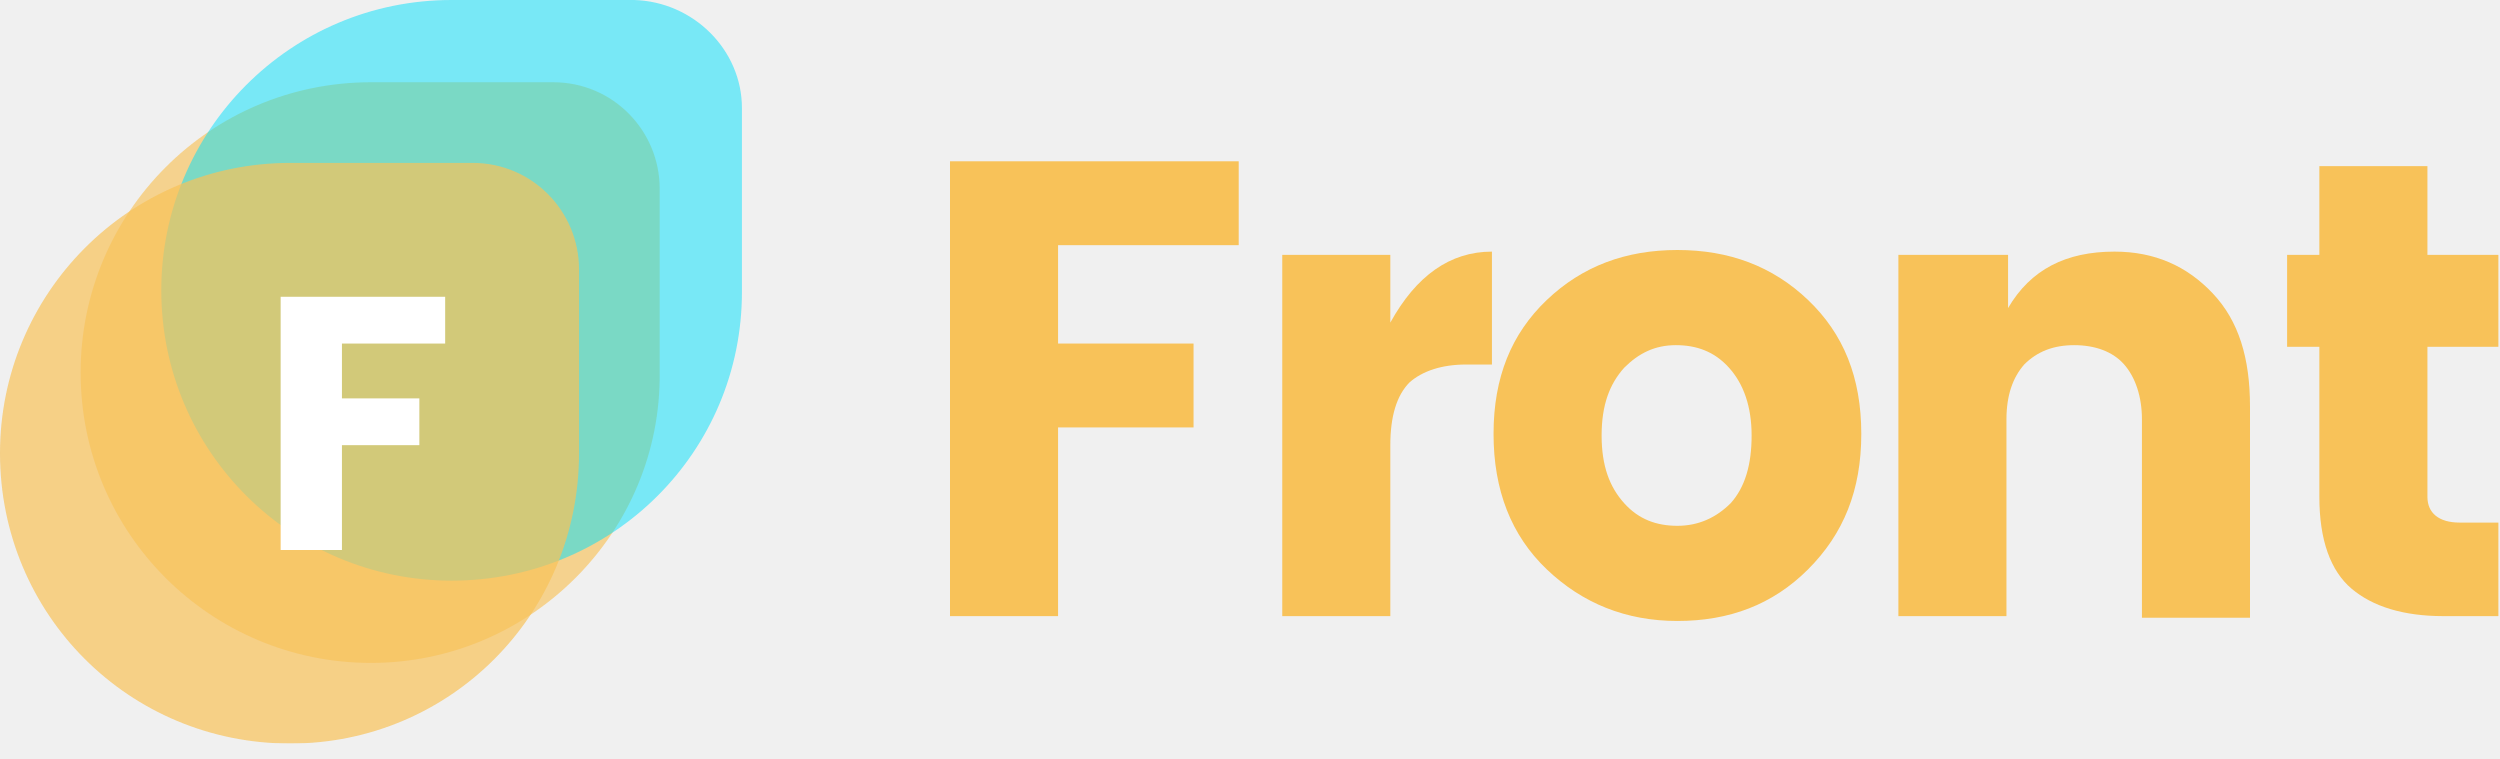
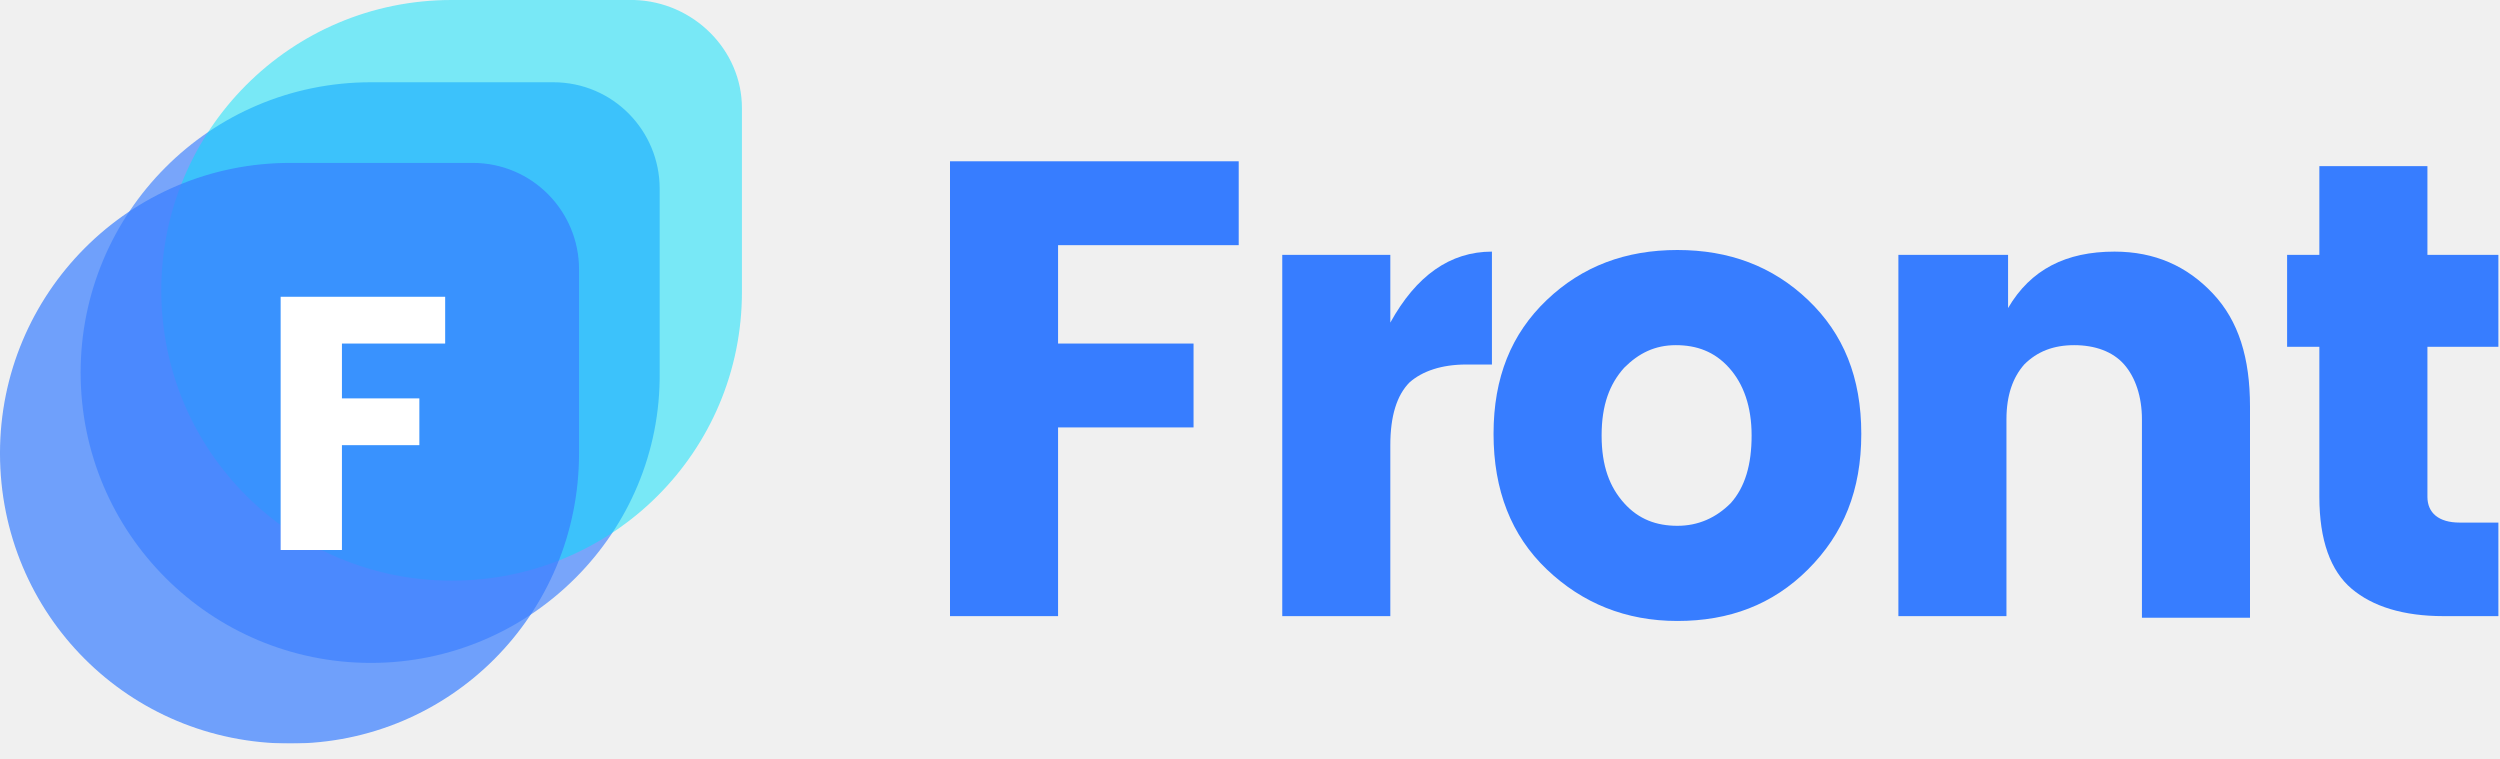
<svg xmlns="http://www.w3.org/2000/svg" width="155" height="47" viewBox="0 0 155 47" fill="none">
  <g clip-path="url(#clip0)">
-     <path d="M58.9 38.2V10H76.8V15.2H65.6V21.3H74V26.5H65.6V38.2H58.9V38.2Z" fill="#f8c259" />
-     <path d="M86.2 15.8V20C87.8 17.1 89.9 15.6 92.5 15.6V22.6H90.9C89.4 22.6 88.2 23 87.4 23.7C86.6 24.5 86.2 25.8 86.2 27.6V38.2H79.5V15.8H86.2Z" fill="#f8c259" />
-     <path d="M95.9 35.3C93.7 33.2 92.6 30.4 92.6 26.9C92.6 23.4 93.7 20.7 95.9 18.6C98.1 16.5 100.8 15.5 104 15.5C107.2 15.5 109.9 16.5 112.1 18.6C114.3 20.7 115.4 23.4 115.4 26.9C115.4 30.4 114.3 33.1 112.1 35.3C109.9 37.5 107.2 38.5 104 38.5C100.8 38.5 98.1 37.4 95.9 35.3ZM107.3 31.2C108.2 30.2 108.6 28.8 108.6 27C108.6 25.2 108.1 23.8 107.2 22.8C106.3 21.8 105.2 21.4 103.9 21.4C102.6 21.4 101.6 21.9 100.7 22.8C99.8 23.8 99.3 25.1 99.3 27C99.3 28.9 99.8 30.2 100.7 31.2C101.6 32.2 102.7 32.6 104 32.6C105.3 32.6 106.4 32.1 107.3 31.2Z" fill="#f8c259" />
-     <path d="M124.5 15.8V19.1C125.9 16.7 128.1 15.6 131.1 15.6C133.6 15.6 135.6 16.5 137.2 18.2C138.8 19.9 139.5 22.2 139.5 25.2V38.3H132.8V26C132.8 24.6 132.4 23.4 131.7 22.6C131 21.8 129.9 21.4 128.6 21.4C127.3 21.4 126.3 21.8 125.5 22.6C124.8 23.4 124.4 24.5 124.4 26V38.2H117.7V15.8H124.5Z" fill="#f8c259" />
-     <path d="M152.5 32.4H154.9V38.2H151.5C149 38.2 147.1 37.6 145.8 36.5C144.5 35.4 143.8 33.5 143.8 30.8V21.5H141.8V15.8H143.8V10.3H150.5V15.8H154.9V21.5H150.5V30.8C150.5 31.8 151.2 32.4 152.5 32.4Z" fill="#f8c259" />
-     <path opacity="0.65" d="M23 41.1C13.1 41.1 5 33.1 5 23.1C5 13.2 13 5.1 23 5.1H34.3C38 5.1 40.9 8.1 40.9 11.7V23.1C41 33 32.9 41.1 23 41.1Z" fill="#f8c259" />
+     <path d="M58.9 38.2V10H76.8V15.2H65.6V21.3H74V26.5H65.6V38.2H58.9V38.2Z" fill="#377dff" />
+     <path d="M86.2 15.8V20C87.8 17.1 89.9 15.6 92.5 15.6V22.6H90.9C89.4 22.6 88.2 23 87.4 23.7C86.6 24.5 86.2 25.8 86.2 27.6V38.2H79.5V15.8H86.2Z" fill="#377dff" />
+     <path d="M95.9 35.3C93.7 33.2 92.6 30.4 92.6 26.9C92.6 23.4 93.7 20.7 95.9 18.6C98.1 16.5 100.8 15.5 104 15.5C107.2 15.5 109.9 16.5 112.1 18.6C114.3 20.7 115.4 23.4 115.4 26.9C115.4 30.4 114.3 33.1 112.1 35.3C109.9 37.5 107.2 38.5 104 38.5C100.8 38.5 98.1 37.4 95.9 35.3ZM107.3 31.2C108.2 30.2 108.6 28.8 108.6 27C108.6 25.2 108.1 23.8 107.2 22.8C106.3 21.8 105.2 21.4 103.9 21.4C102.6 21.4 101.6 21.9 100.7 22.8C99.8 23.8 99.3 25.1 99.3 27C99.3 28.9 99.8 30.2 100.7 31.2C101.6 32.2 102.7 32.6 104 32.6C105.3 32.6 106.4 32.1 107.3 31.2Z" fill="#377dff" />
+     <path d="M124.5 15.8V19.1C125.9 16.7 128.1 15.6 131.1 15.6C133.6 15.6 135.6 16.5 137.2 18.2C138.8 19.9 139.5 22.2 139.5 25.2V38.3H132.8V26C132.8 24.6 132.4 23.4 131.7 22.6C131 21.8 129.9 21.4 128.6 21.4C127.3 21.4 126.3 21.8 125.5 22.6C124.8 23.4 124.4 24.5 124.4 26V38.2H117.7V15.8H124.5Z" fill="#377dff" />
+     <path d="M152.5 32.4H154.9V38.2H151.5C149 38.2 147.1 37.6 145.8 36.5C144.5 35.4 143.8 33.5 143.8 30.8V21.5H141.8V15.8H143.8V10.3H150.5V15.8H154.9V21.5H150.5V30.8C150.5 31.8 151.2 32.4 152.5 32.4Z" fill="#377dff" />
+     <path opacity="0.65" d="M23 41.1C13.1 41.1 5 33.1 5 23.1C5 13.2 13 5.1 23 5.1H34.3C38 5.1 40.9 8.1 40.9 11.7V23.1C41 33 32.9 41.1 23 41.1Z" fill="#377dff" />
    <path opacity="0.5" d="M28 36C18.1 36 10 28 10 18C10 8.1 18 0 28 0H39.3C43 0.1 46 3.1 46 6.7V18.1C46 28 38 36 28 36Z" fill="#00DFFC" />
-     <path opacity="0.7" d="M18 46.1C8 46.1 0 38.1 0 28.1C0 18.2 8 10.1 18 10.1H29.3C33 10.1 35.9 13.1 35.9 16.7V28.1C35.9 38.1 27.9 46.1 18 46.1Z" fill="#f8c259" />
+     <path opacity="0.7" d="M18 46.1C8 46.1 0 38.1 0 28.1C0 18.2 8 10.1 18 10.1H29.3C33 10.1 35.9 13.1 35.9 16.7V28.1C35.9 38.1 27.9 46.1 18 46.1Z" fill="#377dff" />
    <path d="M17.4 34.1V18.4H27.6V21.3H21.2V24.7H26V27.6H21.2V34.1H17.4V34.1Z" fill="white" />
  </g>
  <defs>
    <clipPath id="clip0">
      <rect width="154.9" height="46.1" fill="white" />
    </clipPath>
  </defs>
</svg>
